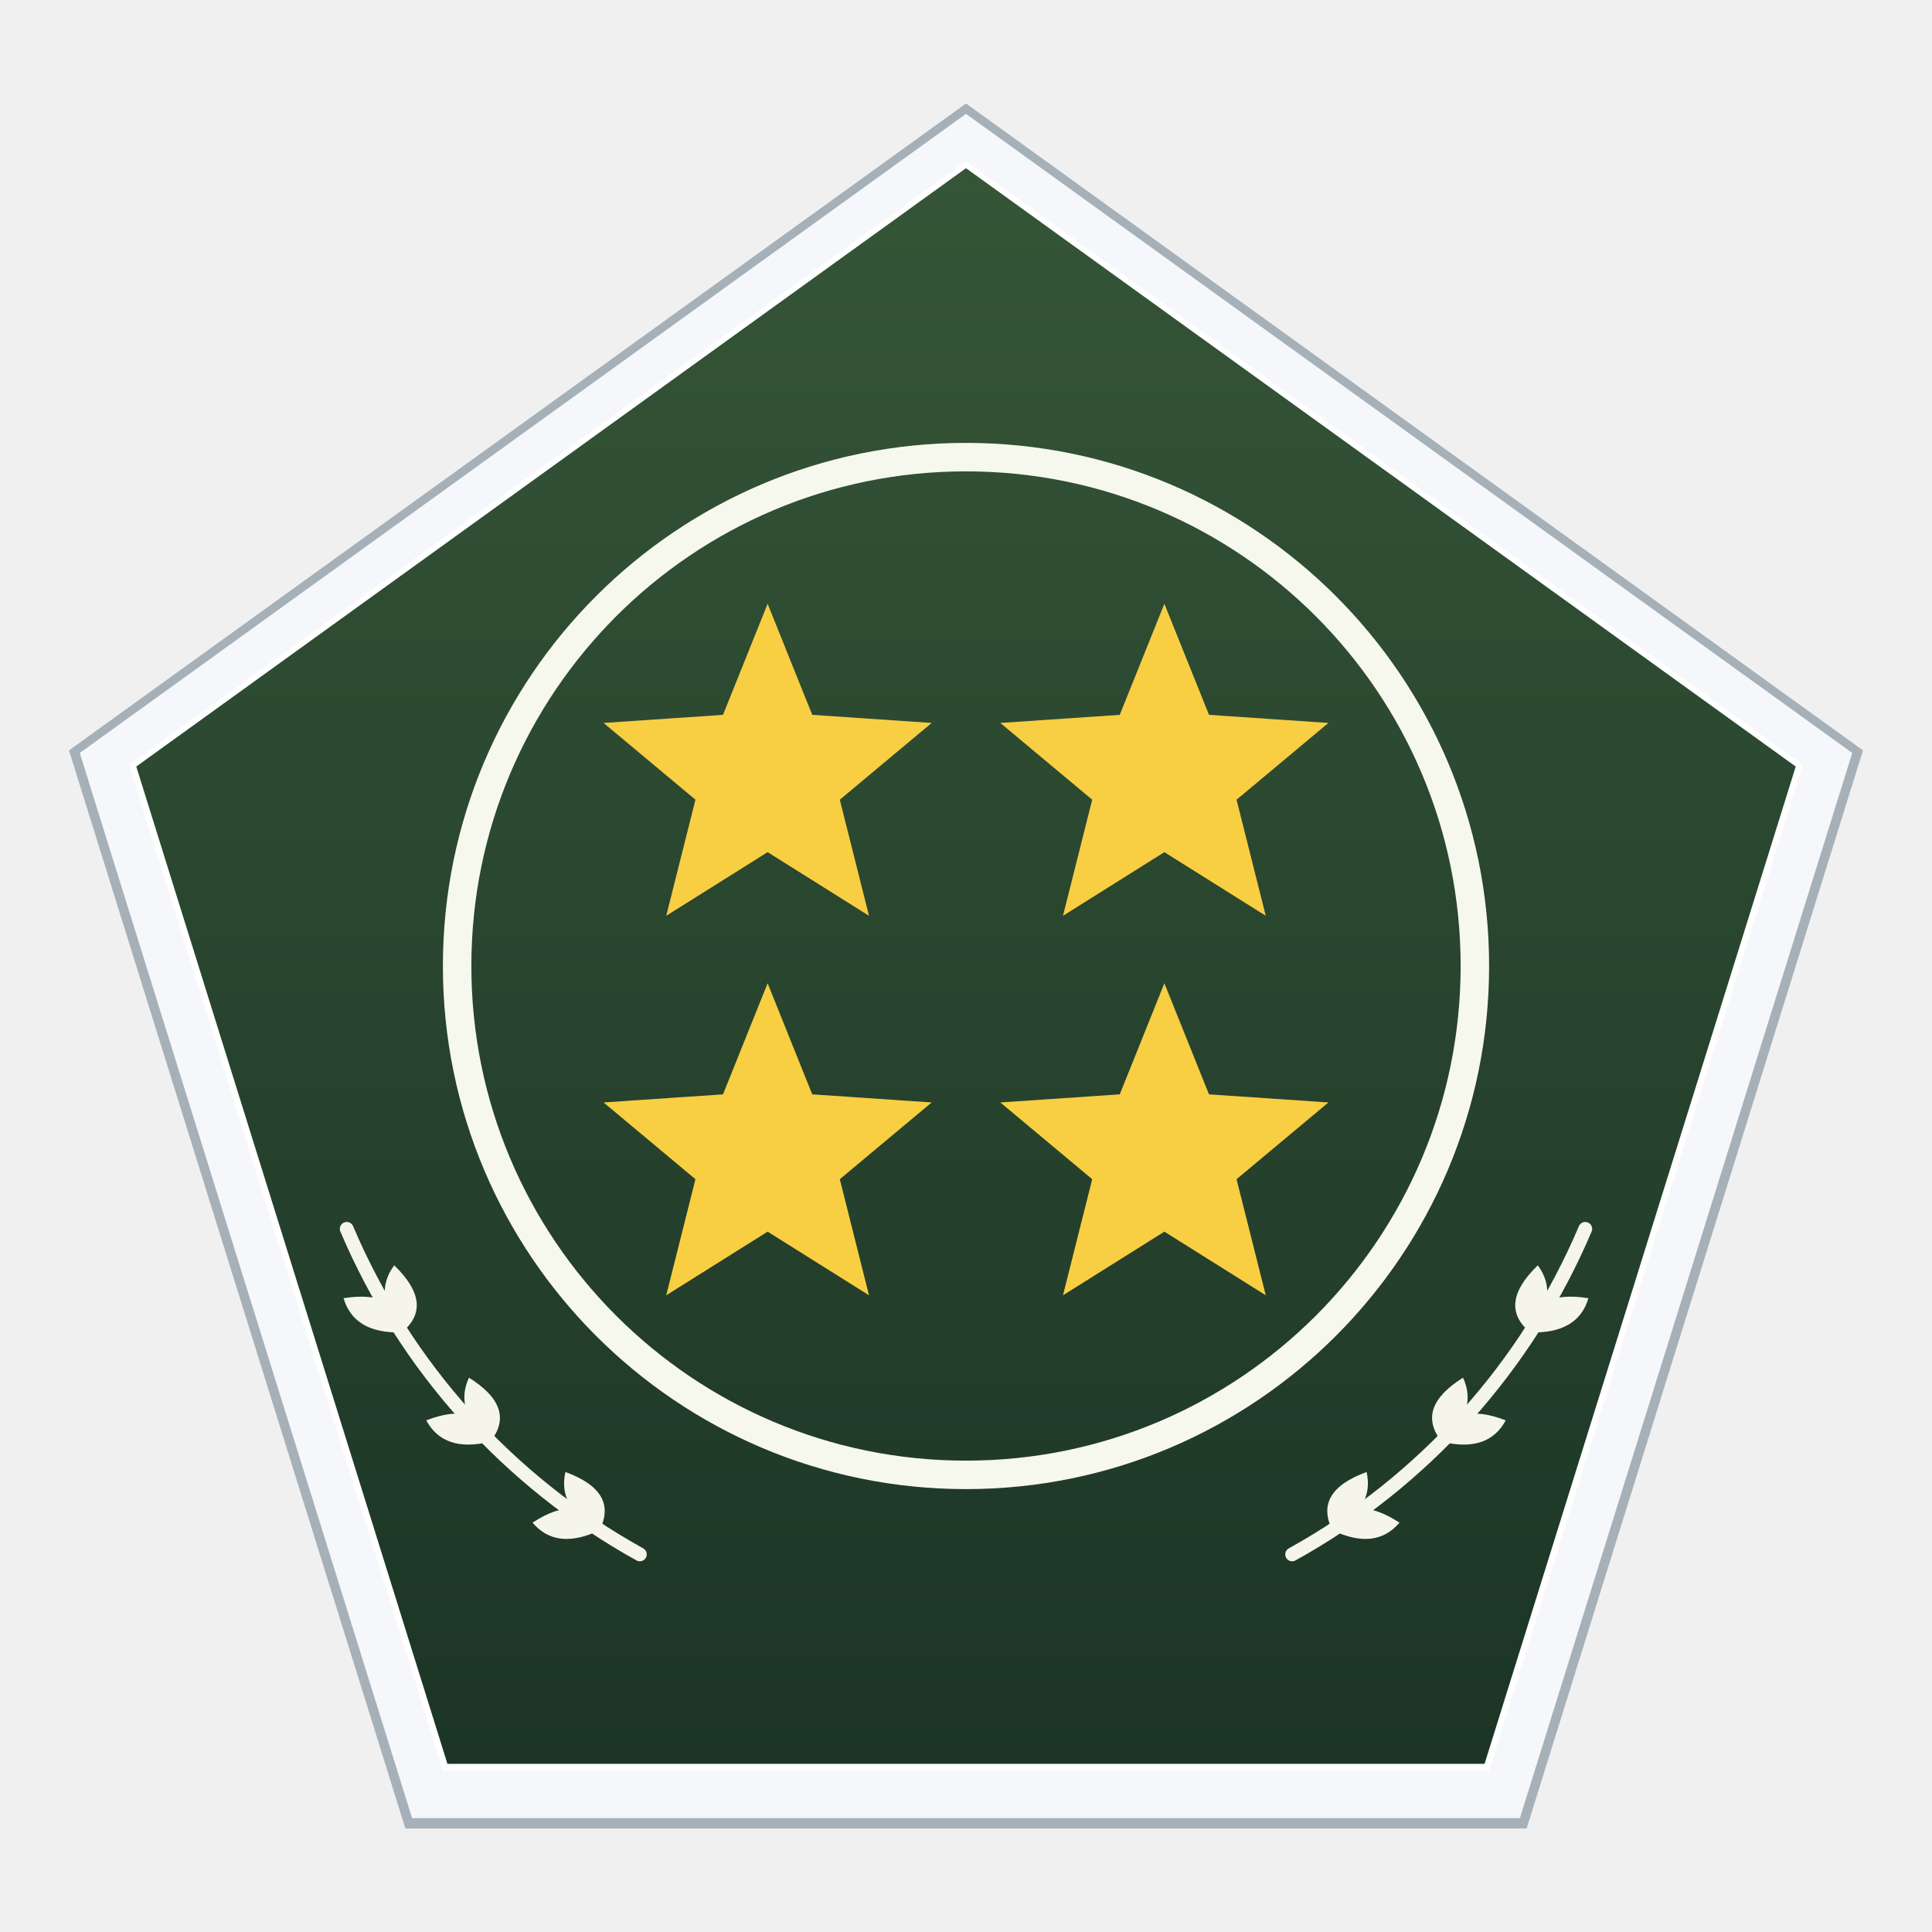
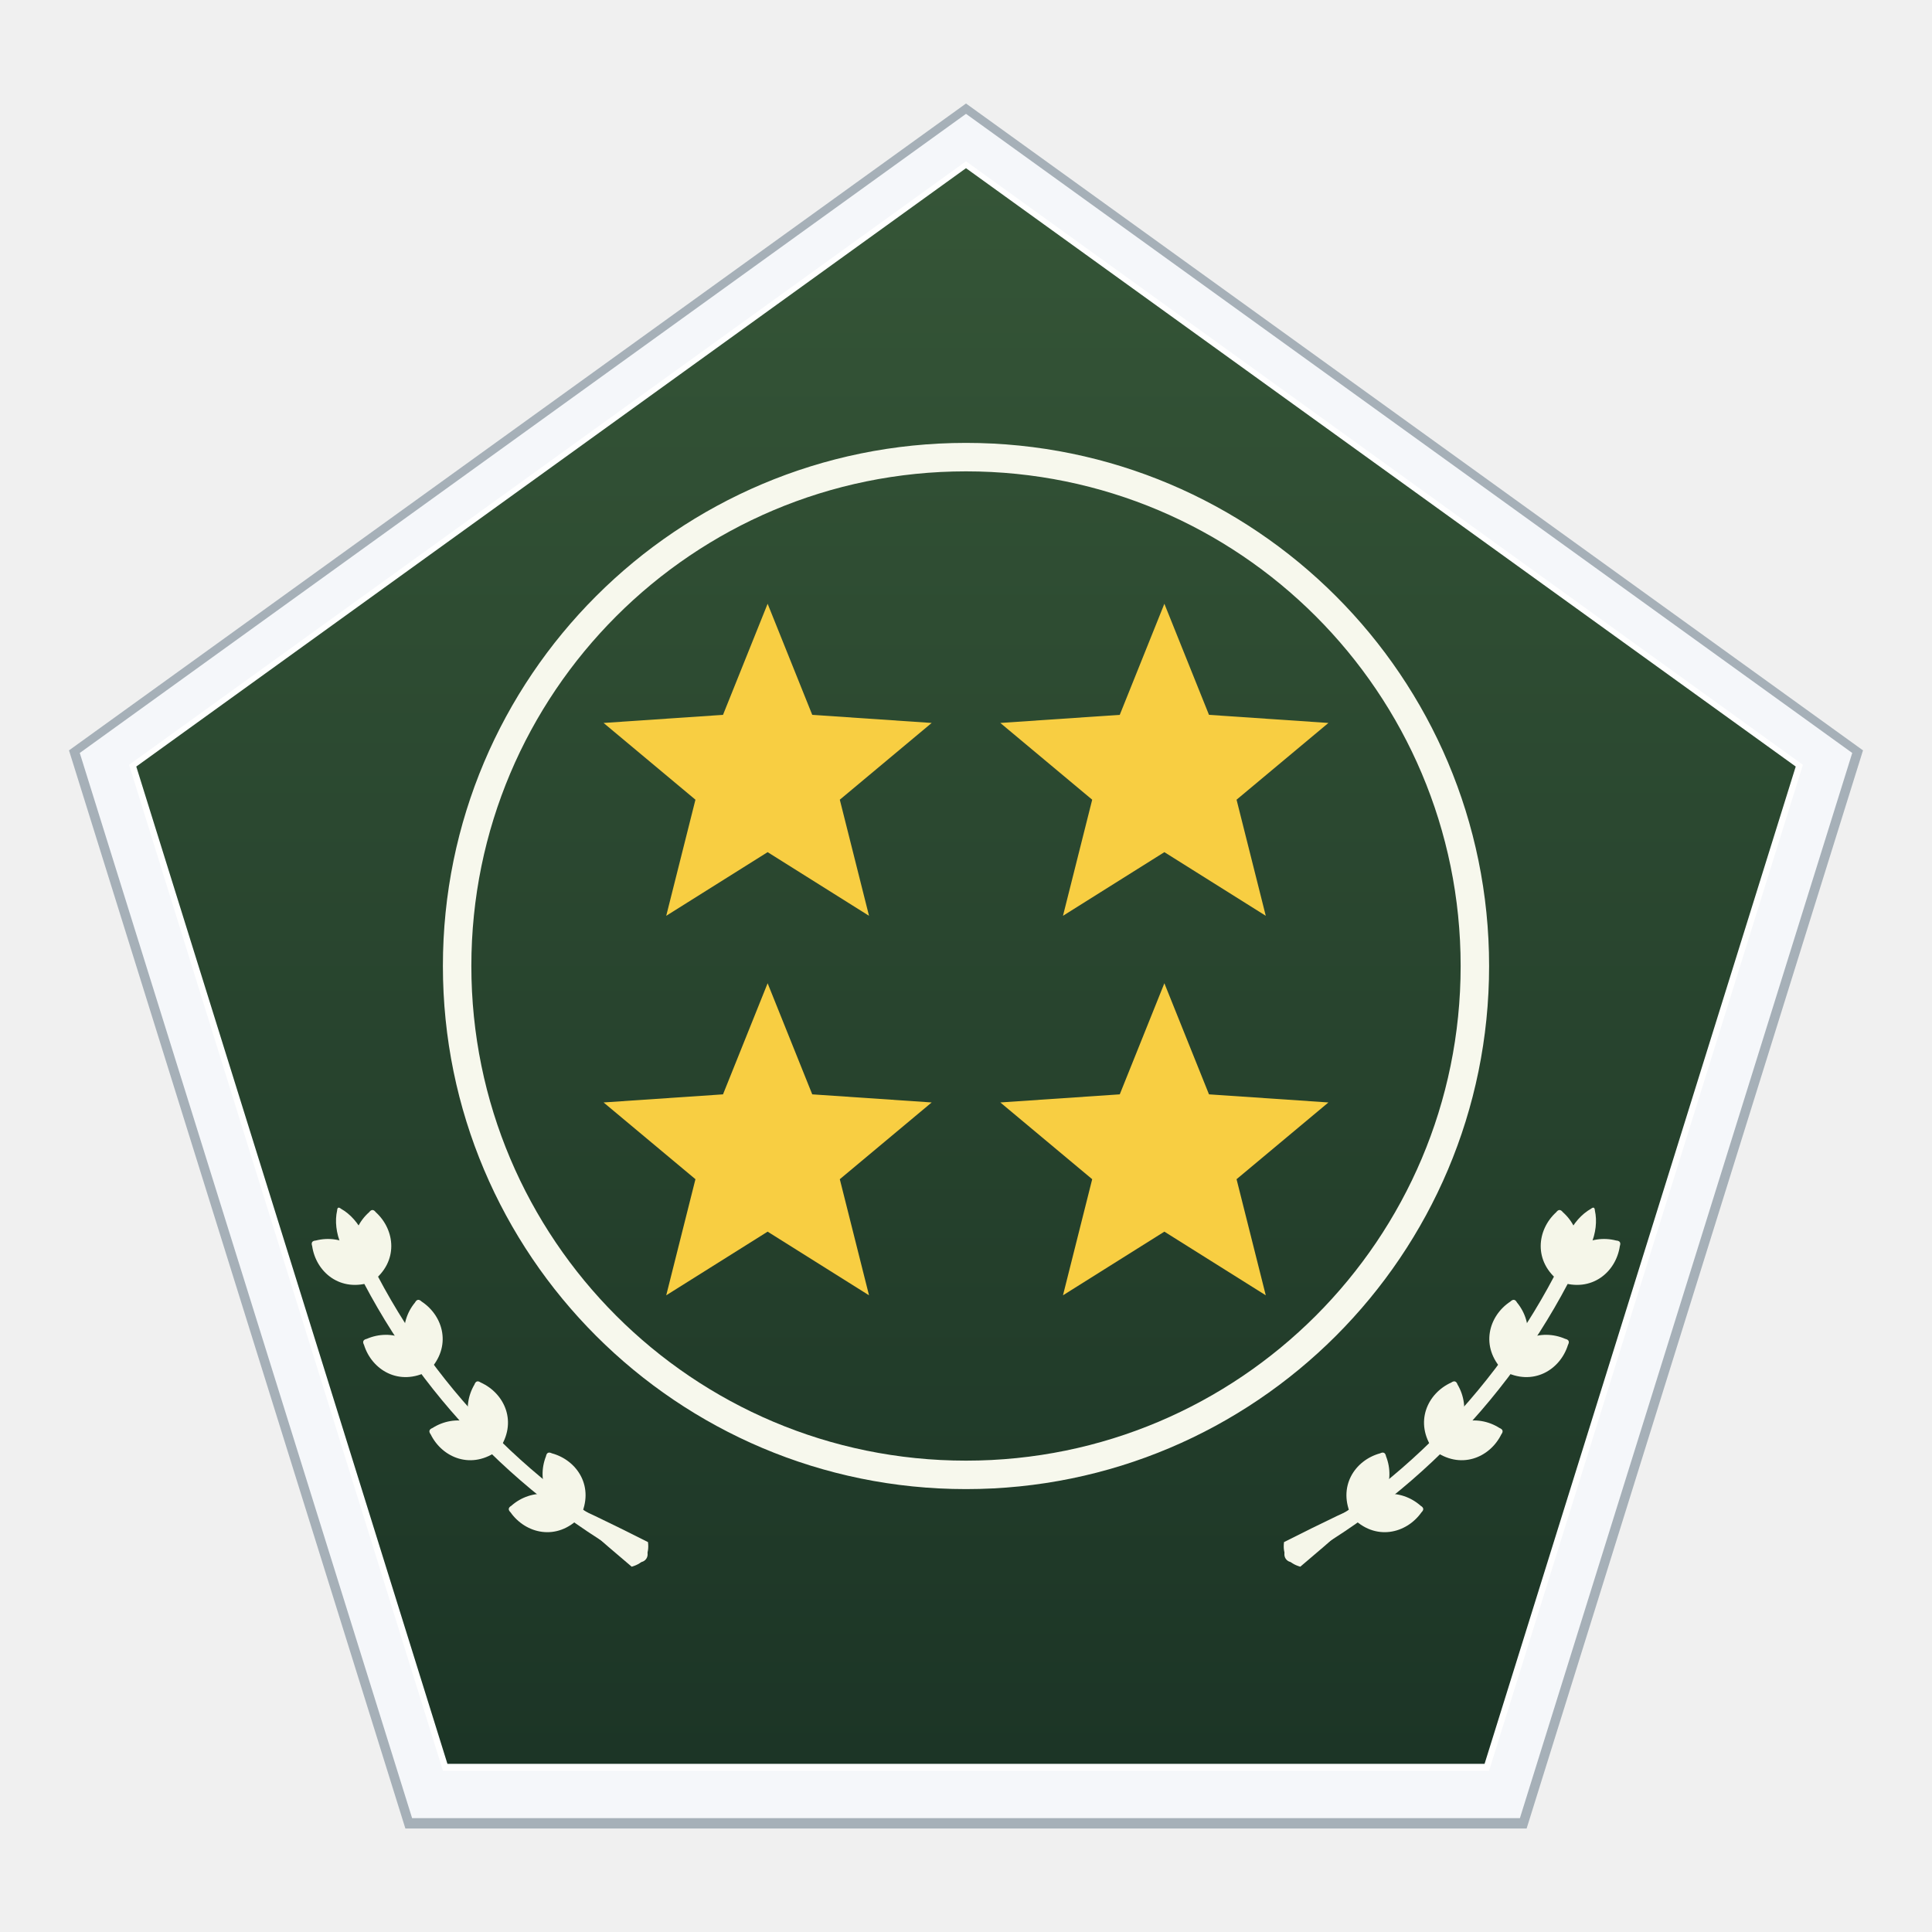
<svg xmlns="http://www.w3.org/2000/svg" viewBox="0 0 224 224" width="896" height="896">
  <defs>
    <linearGradient id="steel" x1="0" y1="0" x2="1" y2="1" gradientUnits="objectBoundingBox">
      <stop offset="0" stop-color="#fafcfd" />
      <stop offset=".28" stop-color="#b3bdc6" />
      <stop offset=".5" stop-color="#f4f7fa" />
      <stop offset=".72" stop-color="#8a959f" />
      <stop offset="1" stop-color="#dfe6ec" />
    </linearGradient>
    <linearGradient id="silverFace" x1="0" y1="0" x2="0.85" y2="1">
      <stop stop-color="#ffffff" />
      <stop offset=".48" stop-color="#e0e7ed" />
      <stop offset="1" stop-color="#a9b4bf" />
    </linearGradient>
    <linearGradient id="silverDark" x1="0" y1="0" x2="1" y2="1">
      <stop stop-color="#26313b" />
      <stop offset=".5" stop-color="#7e8a96" />
      <stop offset="1" stop-color="#1c252d" />
    </linearGradient>
    <linearGradient id="charcoal" x1="0" y1="0" x2="0" y2="1">
      <stop stop-color="#20252b" />
      <stop offset="1" stop-color="#0c1015" />
    </linearGradient>
    <linearGradient id="army" x1="0" y1="0" x2="0" y2="1">
      <stop stop-color="#355537" />
      <stop offset="1" stop-color="#1c3526" />
    </linearGradient>
    <linearGradient id="sapphire" x1="0" y1="0" x2="0" y2="1">
      <stop stop-color="#123b61" />
      <stop offset="1" stop-color="#081f39" />
    </linearGradient>
    <linearGradient id="ruby" x1="0" y1="0" x2="0" y2="1">
      <stop stop-color="#a72436" />
      <stop offset="1" stop-color="#700d21" />
    </linearGradient>
    <linearGradient id="obsidian" x1="0" y1="0" x2="0" y2="1">
      <stop stop-color="#1e2225" />
      <stop offset="1" stop-color="#070b0e" />
    </linearGradient>
    <linearGradient id="crimson" x1="0" y1="0" x2="0" y2="1">
      <stop stop-color="#aa1830" />
      <stop offset="1" stop-color="#5c091b" />
    </linearGradient>
    <linearGradient id="gold" x1="0" y1="0" x2=".8" y2="1">
      <stop stop-color="#fff0a7" />
      <stop offset=".35" stop-color="#f5d66d" />
      <stop offset=".7" stop-color="#dfaf3e" />
      <stop offset="1" stop-color="#b88124" />
    </linearGradient>
    <linearGradient id="supremeGold" x1="0" y1="0" x2="1" y2="1">
      <stop stop-color="#fff5b8" />
      <stop offset=".28" stop-color="#f8db75" />
      <stop offset=".6" stop-color="#eabd4b" />
      <stop offset="1" stop-color="#a7681c" />
    </linearGradient>
  </defs>
  <polygon points="112,12 216,87 177,212 47,212 8,87" fill="#a6b0b8" />
  <polygon points="112,13.2 214.752,87.3 176.22,210.8 47.78,210.8 9.248,87.3" fill="#f5f7fa" />
  <polygon points="112,18.7 209.032,88.675 172.645,205.3 51.355,205.3 14.968,88.675" fill="#ffffff" />
  <polygon points="112,19.5 208.2,88.875 172.125,204.5 51.875,204.5 15.8,88.875" fill="url(#army)" />
  <circle cx="112" cy="112" r="59" fill="none" data-officer-ring="junior" stroke="#f7f8ed" stroke-width="3.3" />
  <g data-laurel="mini">
    <g>
-       <path d="M74.185,180.22 A78 78 0 0 1 40.201,142.477" fill="none" stroke="#f5f6e9" stroke-width="1.6" stroke-linecap="round" />
-       <path d="M69.518 177.416 Q71.752 172.927 65.554 170.668 Q64.605 174.857 69.518 177.416Z" fill="#f5f6e9" />
-       <path d="M69.518 177.416 Q67.267 172.936 61.741 176.539 Q64.522 179.812 69.518 177.416Z" fill="#f5f6e9" />
-       <path d="M56.846 167.154 Q59.964 163.228 54.371 159.73 Q52.572 163.629 56.846 167.154Z" fill="#f5f6e9" />
-       <path d="M56.846 167.154 Q55.575 162.304 49.421 164.679 Q51.461 168.459 56.846 167.154Z" fill="#f5f6e9" />
-       <path d="M46.584 154.482 Q50.45 151.289 45.707 146.705 Q43.136 150.145 46.584 154.482Z" fill="#f5f6e9" />
-       <path d="M46.584 154.482 Q46.35 149.473 39.836 150.517 Q41.046 154.638 46.584 154.482Z" fill="#f5f6e9" />
+       <path d="M74.185,180.22 A78 78 0 0 1 40.201,142.477" fill="none" stroke="#f5f6e9" stroke-width="1.8" stroke-linecap="round" />
+       <path d="M75.129,178.794 Q68.533,175.454 63.978,173.465 Q67.589,176.88 73.241,181.646 Q75.41,181.031 75.129,178.794Z" fill="#f5f6e9" data-branch-root="tapered" />
+       <path d="M67.261 175.894 C68.996 172.391 66.909 169.296 63.988 168.502 Q63.418 168.222 63.301 168.846 C62.188 171.661 63.417 175.185 67.261 175.894Z" fill="#f5f6e9" />
+       <path d="M67.261 175.894 C65.28 172.524 61.548 172.575 59.283 174.583 Q58.738 174.907 59.195 175.346 C60.941 177.819 64.562 178.722 67.261 175.894Z" fill="#f5f6e9" />
+       <path d="M57.817 168.109 C60.078 164.92 58.501 161.537 55.74 160.295 Q55.221 159.93 55.008 160.528 C53.468 163.134 54.13 166.807 57.817 168.109Z" fill="#f5f6e9" />
+       <path d="M57.817 168.109 C56.388 164.47 52.694 163.936 50.142 165.566 Q49.553 165.8 49.936 166.306 C51.273 169.022 54.709 170.48 57.817 168.109Z" fill="#f5f6e9" />
+       <path d="M49.706 158.942 C52.439 156.146 51.41 152.558 48.878 150.9 Q48.422 150.458 48.118 151.015 C46.19 153.348 46.269 157.08 49.706 158.942Z" fill="#f5f6e9" />
+       <path d="M49.706 158.942 C48.864 155.124 45.299 154.019 42.524 155.23 Q41.905 155.369 42.204 155.928 C43.101 158.82 46.266 160.797 49.706 158.942Z" fill="#f5f6e9" />
+       <path d="M43.13 148.619 C46.266 146.285 45.812 142.58 43.569 140.546 Q43.189 140.039 42.801 140.541 C40.532 142.544 40.026 146.242 43.13 148.619Z" fill="#f5f6e9" />
+       <path d="M43.13 148.619 C42.895 144.717 39.547 143.068 36.617 143.829 Q35.984 143.87 36.192 144.469 C36.625 147.465 39.442 149.914 43.13 148.619Z" fill="#f5f6e9" />
+       <path d="M42.501 147.411 C43.424 144.498 41.678 141.343 39.542 140.15 Q39.114 139.804 39.086 140.353 C38.543 142.739 39.719 146.148 42.501 147.411Z" fill="#f5f6e9" />
    </g>
    <g transform="translate(224 0) scale(-1 1)">
-       <path d="M74.185,180.22 A78 78 0 0 1 40.201,142.477" fill="none" stroke="#f5f6e9" stroke-width="1.6" stroke-linecap="round" />
-       <path d="M69.518 177.416 Q71.752 172.927 65.554 170.668 Q64.605 174.857 69.518 177.416Z" fill="#f5f6e9" />
-       <path d="M69.518 177.416 Q67.267 172.936 61.741 176.539 Q64.522 179.812 69.518 177.416Z" fill="#f5f6e9" />
-       <path d="M56.846 167.154 Q59.964 163.228 54.371 159.73 Q52.572 163.629 56.846 167.154Z" fill="#f5f6e9" />
-       <path d="M56.846 167.154 Q55.575 162.304 49.421 164.679 Q51.461 168.459 56.846 167.154Z" fill="#f5f6e9" />
-       <path d="M46.584 154.482 Q50.45 151.289 45.707 146.705 Q43.136 150.145 46.584 154.482Z" fill="#f5f6e9" />
-       <path d="M46.584 154.482 Q46.35 149.473 39.836 150.517 Q41.046 154.638 46.584 154.482Z" fill="#f5f6e9" />
+       <path d="M74.185,180.22 A78 78 0 0 1 40.201,142.477" fill="none" stroke="#f5f6e9" stroke-width="1.8" stroke-linecap="round" />
+       <path d="M75.129,178.794 Q68.533,175.454 63.978,173.465 Q67.589,176.88 73.241,181.646 Q75.41,181.031 75.129,178.794Z" fill="#f5f6e9" data-branch-root="tapered" />
+       <path d="M67.261 175.894 C68.996 172.391 66.909 169.296 63.988 168.502 Q63.418 168.222 63.301 168.846 C62.188 171.661 63.417 175.185 67.261 175.894Z" fill="#f5f6e9" />
+       <path d="M67.261 175.894 C65.28 172.524 61.548 172.575 59.283 174.583 Q58.738 174.907 59.195 175.346 C60.941 177.819 64.562 178.722 67.261 175.894Z" fill="#f5f6e9" />
+       <path d="M57.817 168.109 C60.078 164.92 58.501 161.537 55.74 160.295 Q55.221 159.93 55.008 160.528 C53.468 163.134 54.13 166.807 57.817 168.109Z" fill="#f5f6e9" />
+       <path d="M57.817 168.109 C56.388 164.47 52.694 163.936 50.142 165.566 Q49.553 165.8 49.936 166.306 C51.273 169.022 54.709 170.48 57.817 168.109Z" fill="#f5f6e9" />
+       <path d="M49.706 158.942 C52.439 156.146 51.41 152.558 48.878 150.9 Q48.422 150.458 48.118 151.015 C46.19 153.348 46.269 157.08 49.706 158.942Z" fill="#f5f6e9" />
+       <path d="M49.706 158.942 C48.864 155.124 45.299 154.019 42.524 155.23 Q41.905 155.369 42.204 155.928 C43.101 158.82 46.266 160.797 49.706 158.942Z" fill="#f5f6e9" />
+       <path d="M43.13 148.619 C46.266 146.285 45.812 142.58 43.569 140.546 Q43.189 140.039 42.801 140.541 C40.532 142.544 40.026 146.242 43.13 148.619Z" fill="#f5f6e9" />
+       <path d="M43.13 148.619 C42.895 144.717 39.547 143.068 36.617 143.829 Q35.984 143.87 36.192 144.469 C36.625 147.465 39.442 149.914 43.13 148.619Z" fill="#f5f6e9" />
+       <path d="M42.501 147.411 C43.424 144.498 41.678 141.343 39.542 140.15 Q39.114 139.804 39.086 140.353 C38.543 142.739 39.719 146.148 42.501 147.411Z" fill="#f5f6e9" />
    </g>
  </g>
  <g data-star-count="4" data-star-radius="20">
    <polygon points="89,70 94.173,82.881 108.021,83.82 97.369,92.719 100.756,106.18 89,98.8 77.244,106.18 80.631,92.719 69.979,83.82 83.827,82.881" fill="#f8ce42" data-star-style="flat" />
    <polygon points="135,70 140.173,82.881 154.021,83.82 143.369,92.719 146.756,106.18 135,98.8 123.244,106.18 126.631,92.719 115.979,83.82 129.827,82.881" fill="#f8ce42" data-star-style="flat" />
    <polygon points="89,114 94.173,126.881 108.021,127.82 97.369,136.719 100.756,150.18 89,142.8 77.244,150.18 80.631,136.719 69.979,127.82 83.827,126.881" fill="#f8ce42" data-star-style="flat" />
    <polygon points="135,114 140.173,126.881 154.021,127.82 143.369,136.719 146.756,150.18 135,142.8 123.244,150.18 126.631,136.719 115.979,127.82 129.827,126.881" fill="#f8ce42" data-star-style="flat" />
  </g>
</svg>
